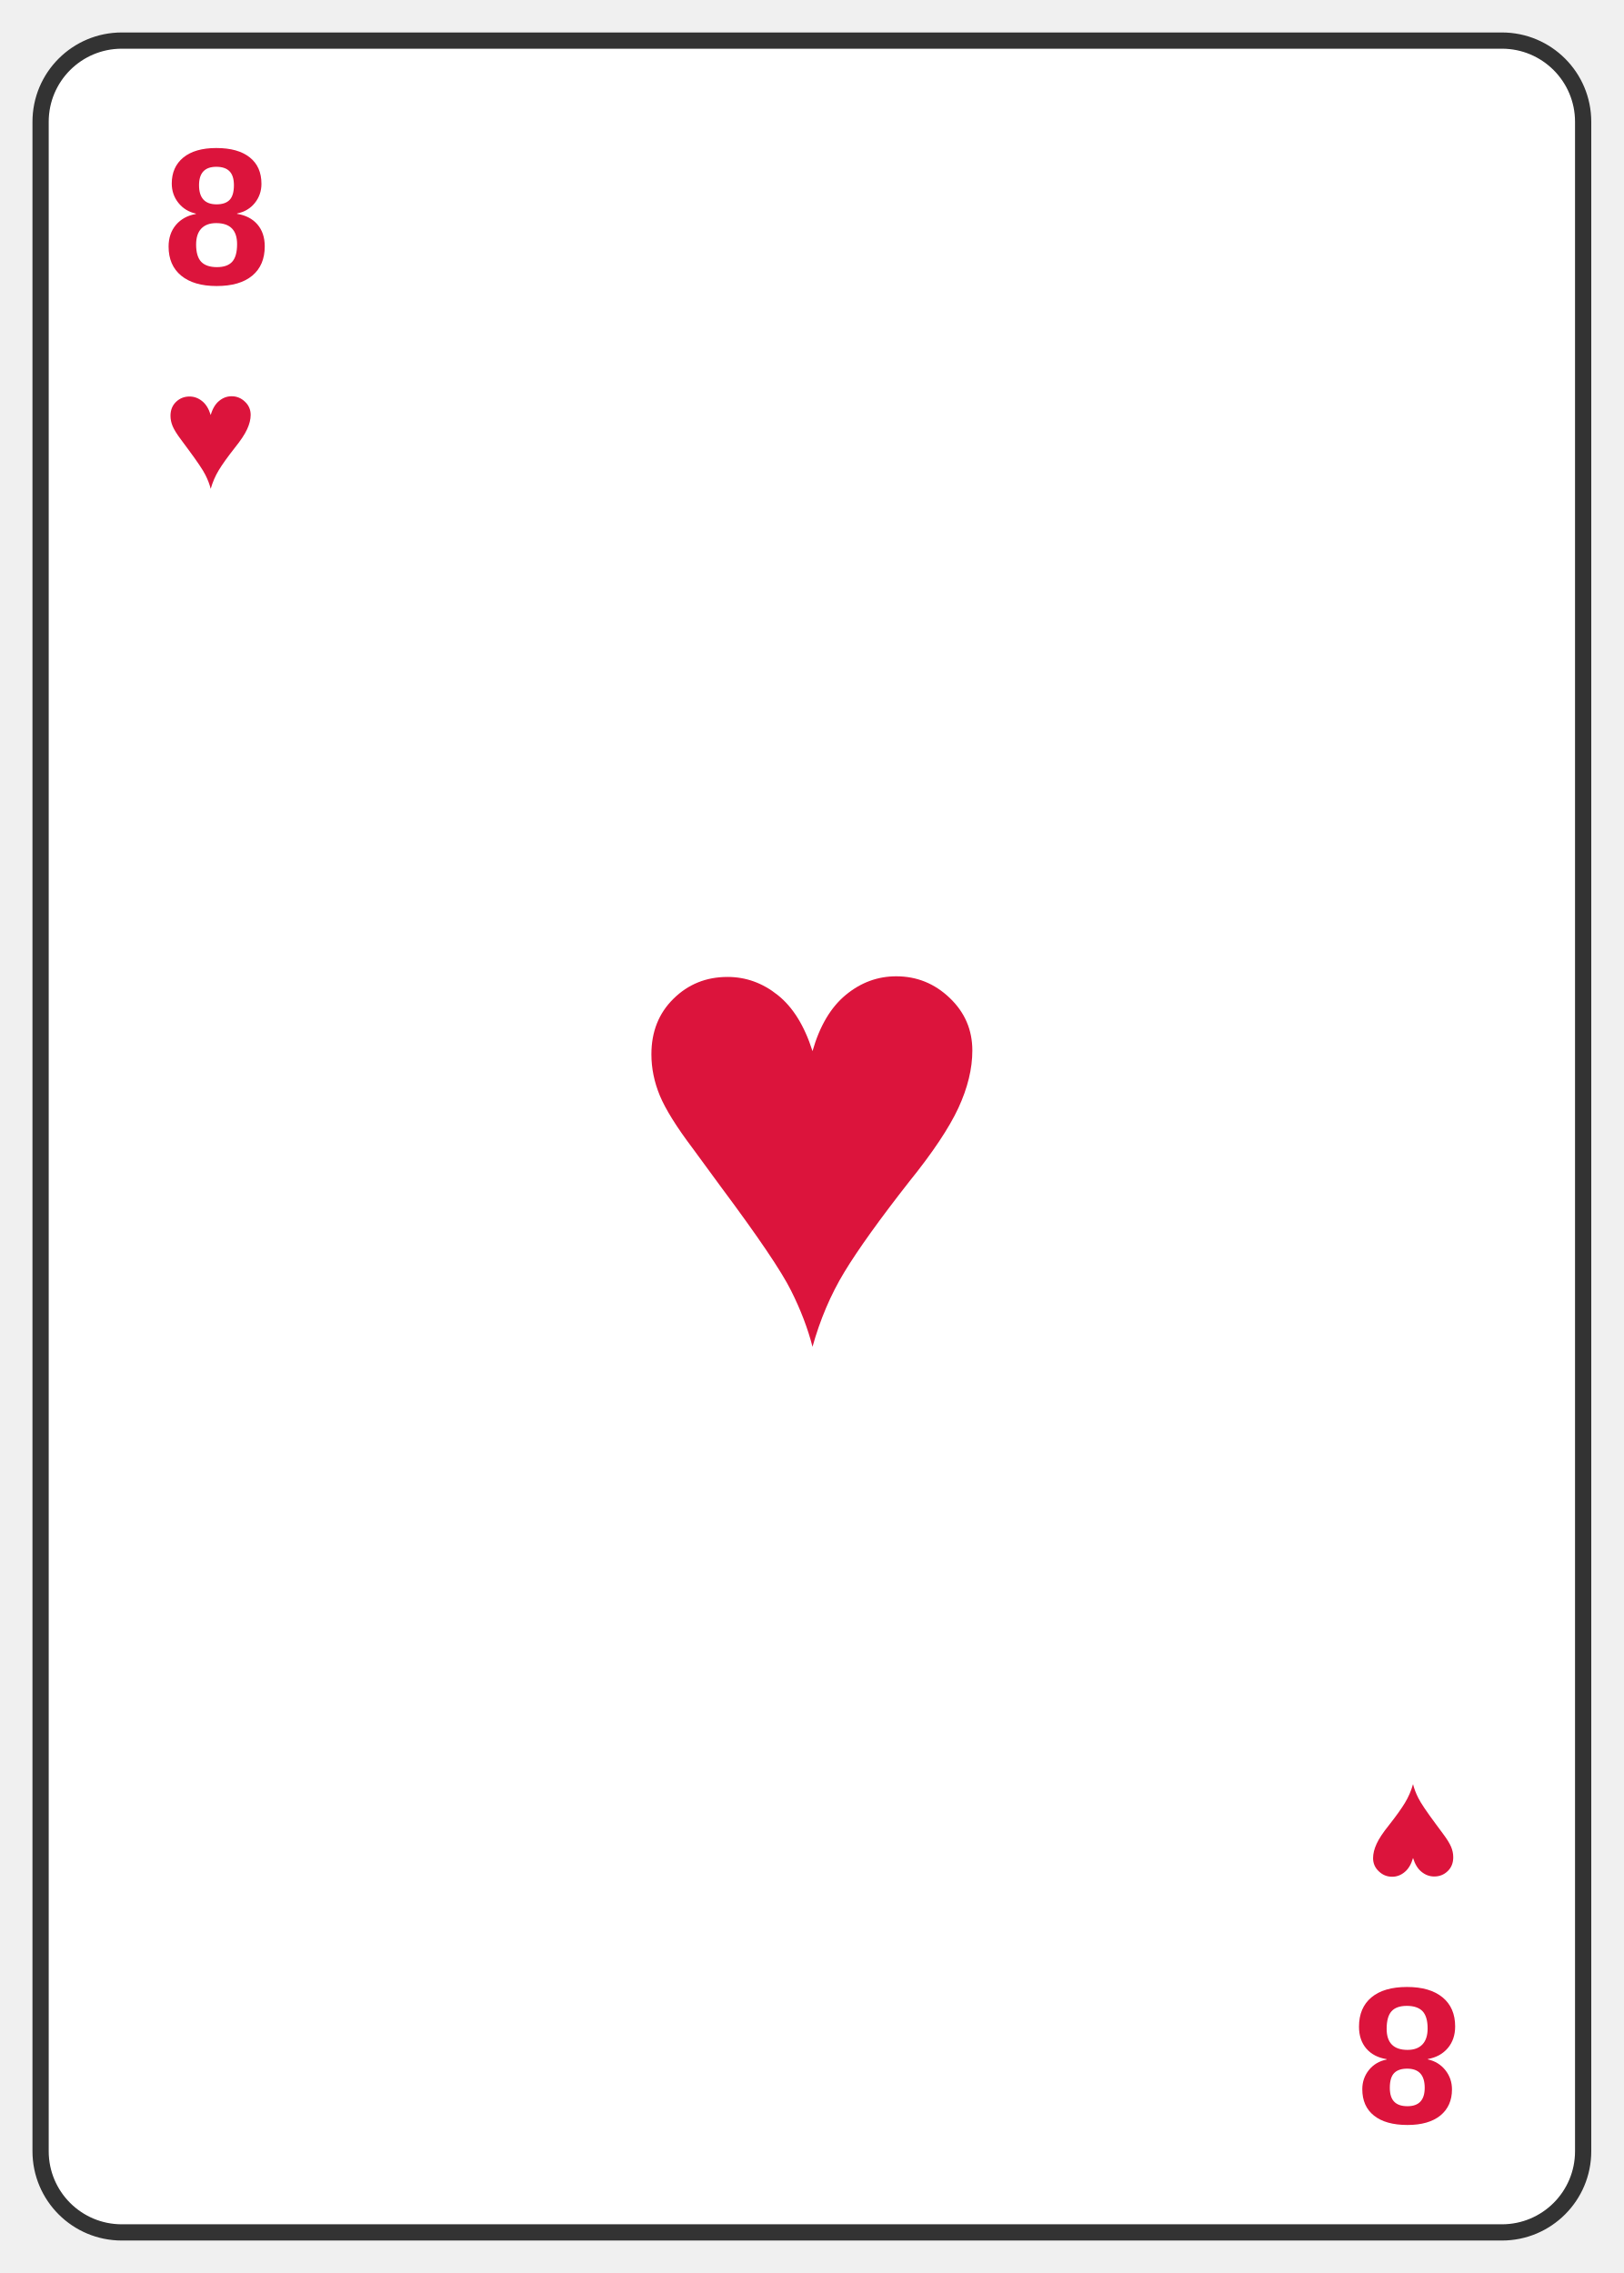
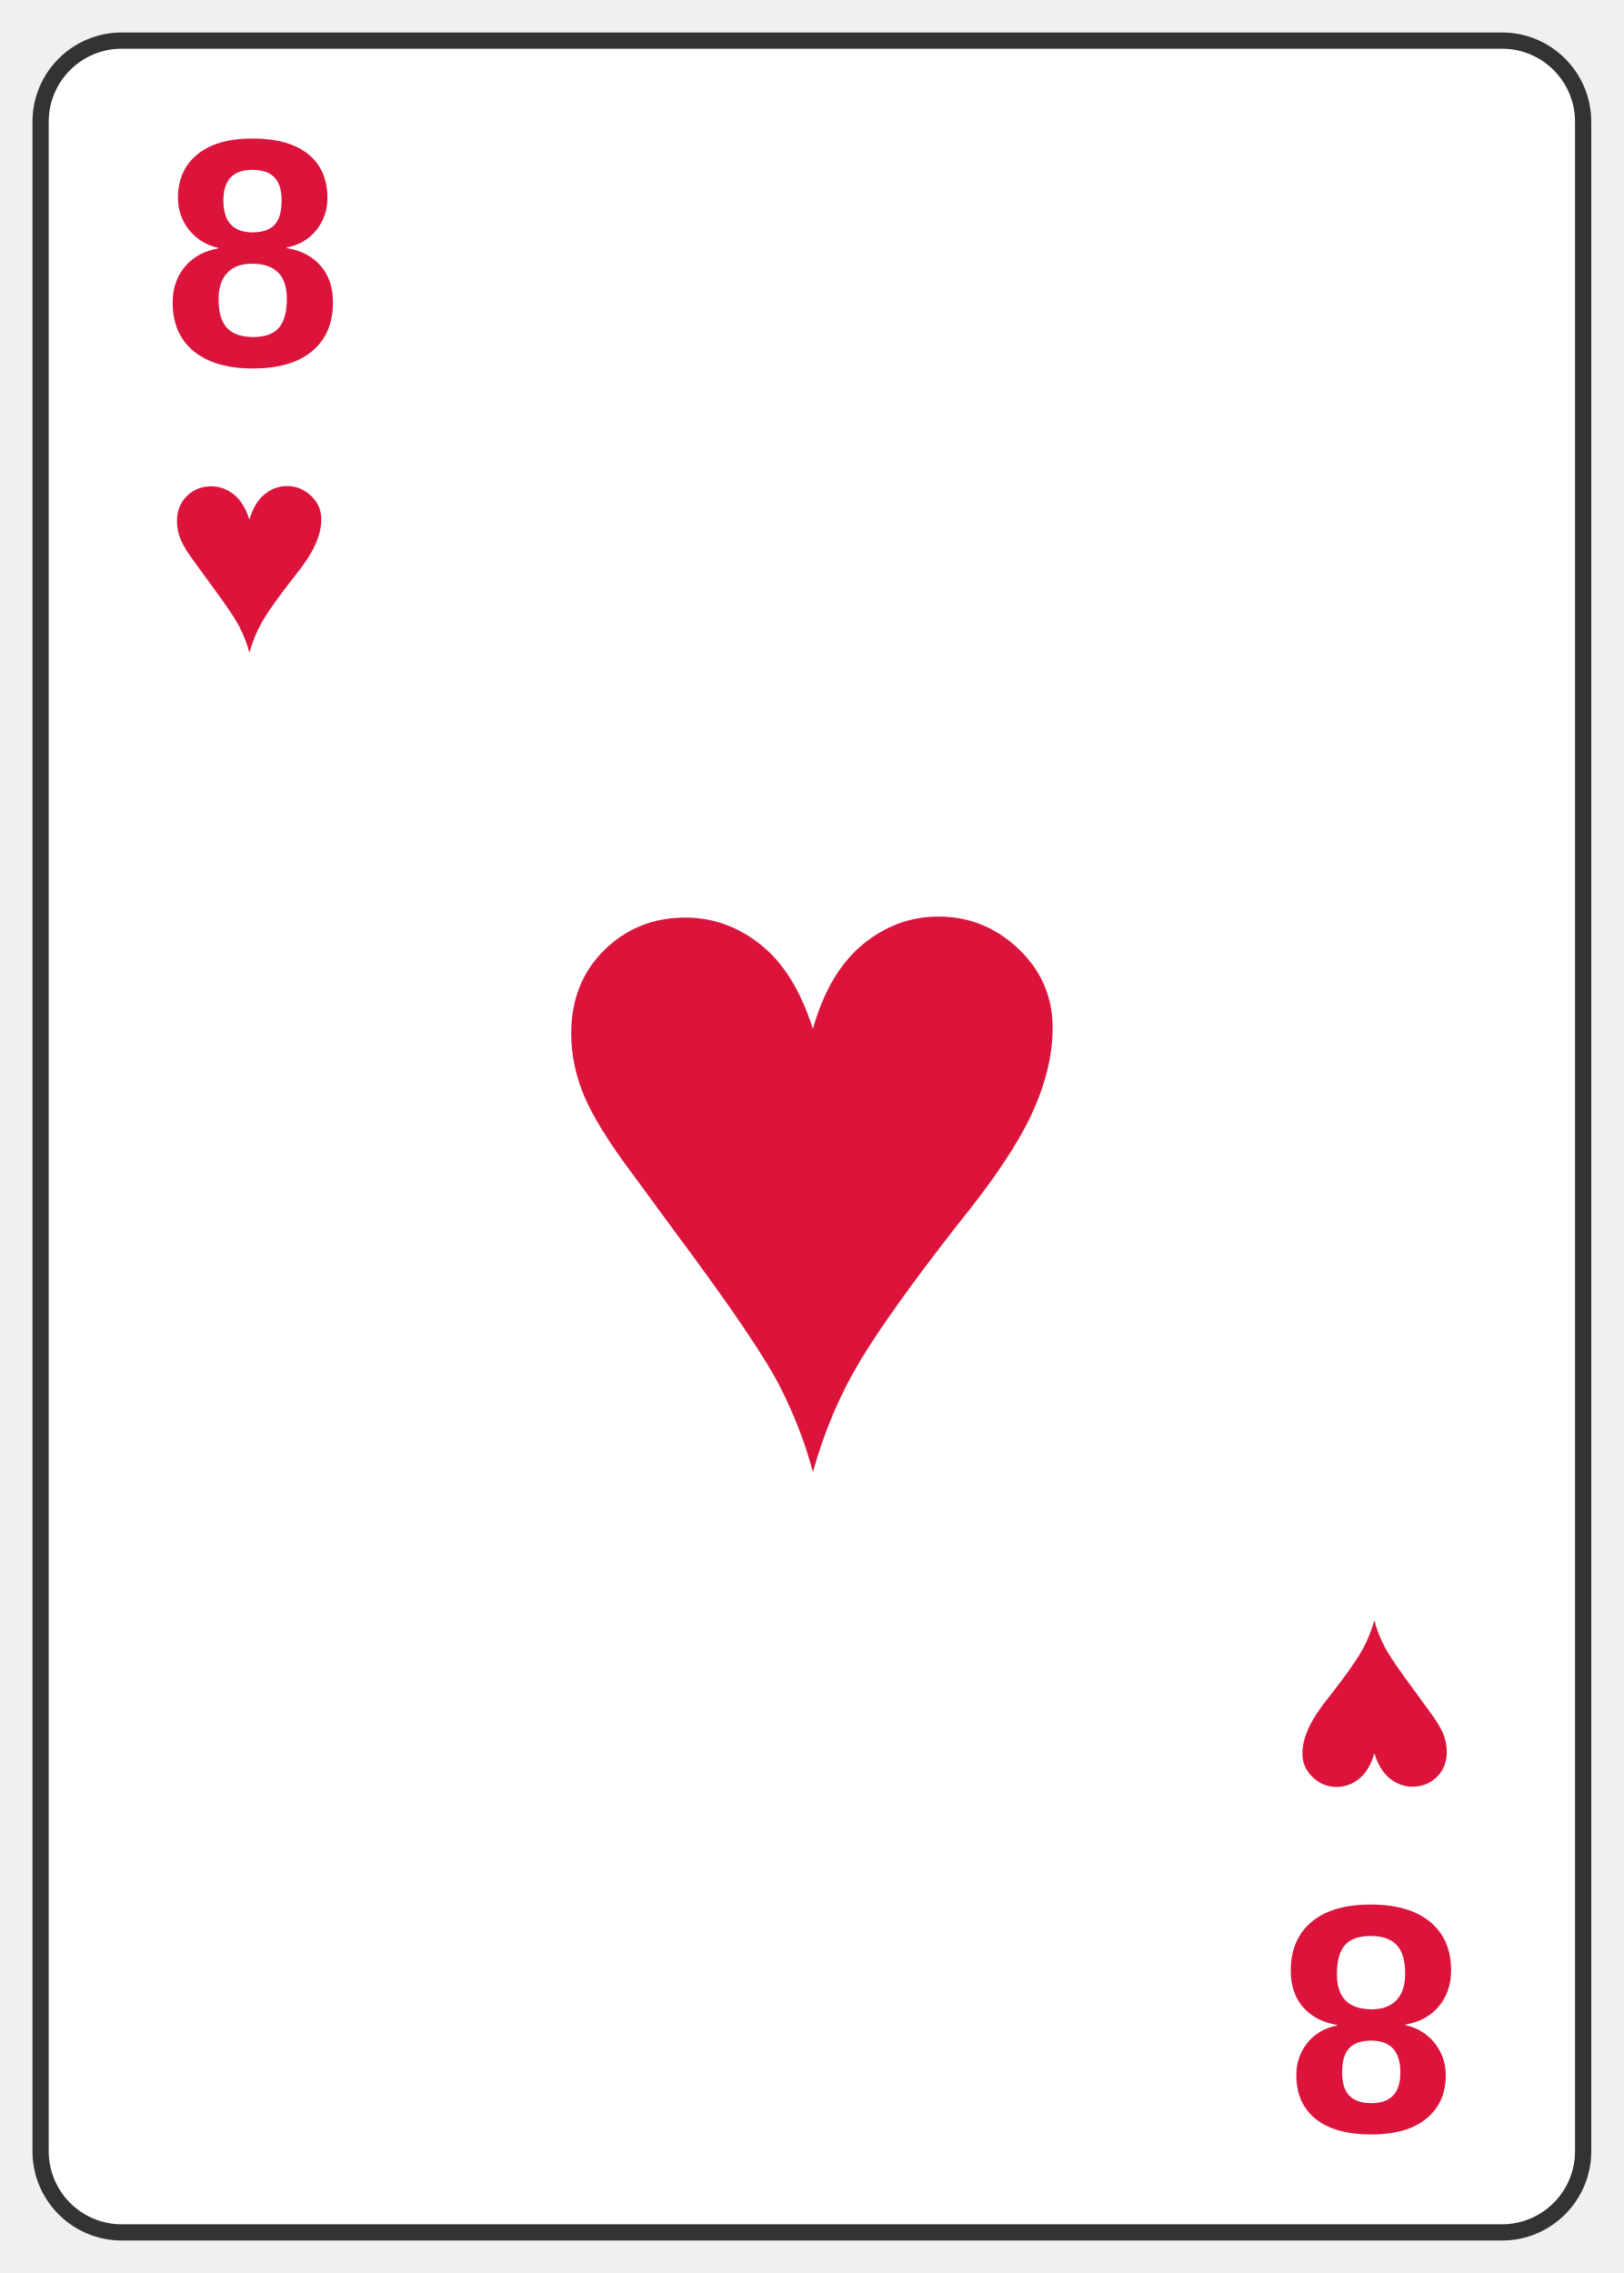
<svg xmlns="http://www.w3.org/2000/svg" width="200" height="280" viewBox="0 0 200 280">
  <rect x="5" y="5" width="190" height="270" rx="10" fill="#ffffff" stroke="#333333" stroke-width="2" />
-   <text x="20" y="35" font-family="Arial, sans-serif" font-size="24" font-weight="bold" fill="#DC143C">8</text>
-   <text x="20" y="60" font-family="Arial, sans-serif" font-size="20" fill="#DC143C">♥</text>
+   <text x="20" y="45" font-family="Arial, sans-serif" font-size="40" font-weight="bold" fill="#DC143C">8</text>
+   <text x="20" y="80" font-family="Arial, sans-serif" font-size="36" fill="#DC143C">♥</text>
  <g transform="rotate(180, 100, 140)">
-     <text x="20" y="35" font-family="Arial, sans-serif" font-size="24" font-weight="bold" fill="#DC143C">8</text>
-     <text x="20" y="60" font-family="Arial, sans-serif" font-size="20" fill="#DC143C">♥</text>
+     <text x="20" y="45" font-family="Arial, sans-serif" font-size="40" font-weight="bold" fill="#DC143C">8</text>
+     <text x="20" y="80" font-family="Arial, sans-serif" font-size="36" fill="#DC143C">♥</text>
  </g>
-   <text x="100" y="165" font-family="Arial, sans-serif" font-size="80" fill="#DC143C" text-anchor="middle">♥</text>
+   <text x="100" y="180" font-family="Arial, sans-serif" font-size="120" fill="#DC143C" text-anchor="middle">♥</text>
</svg>
